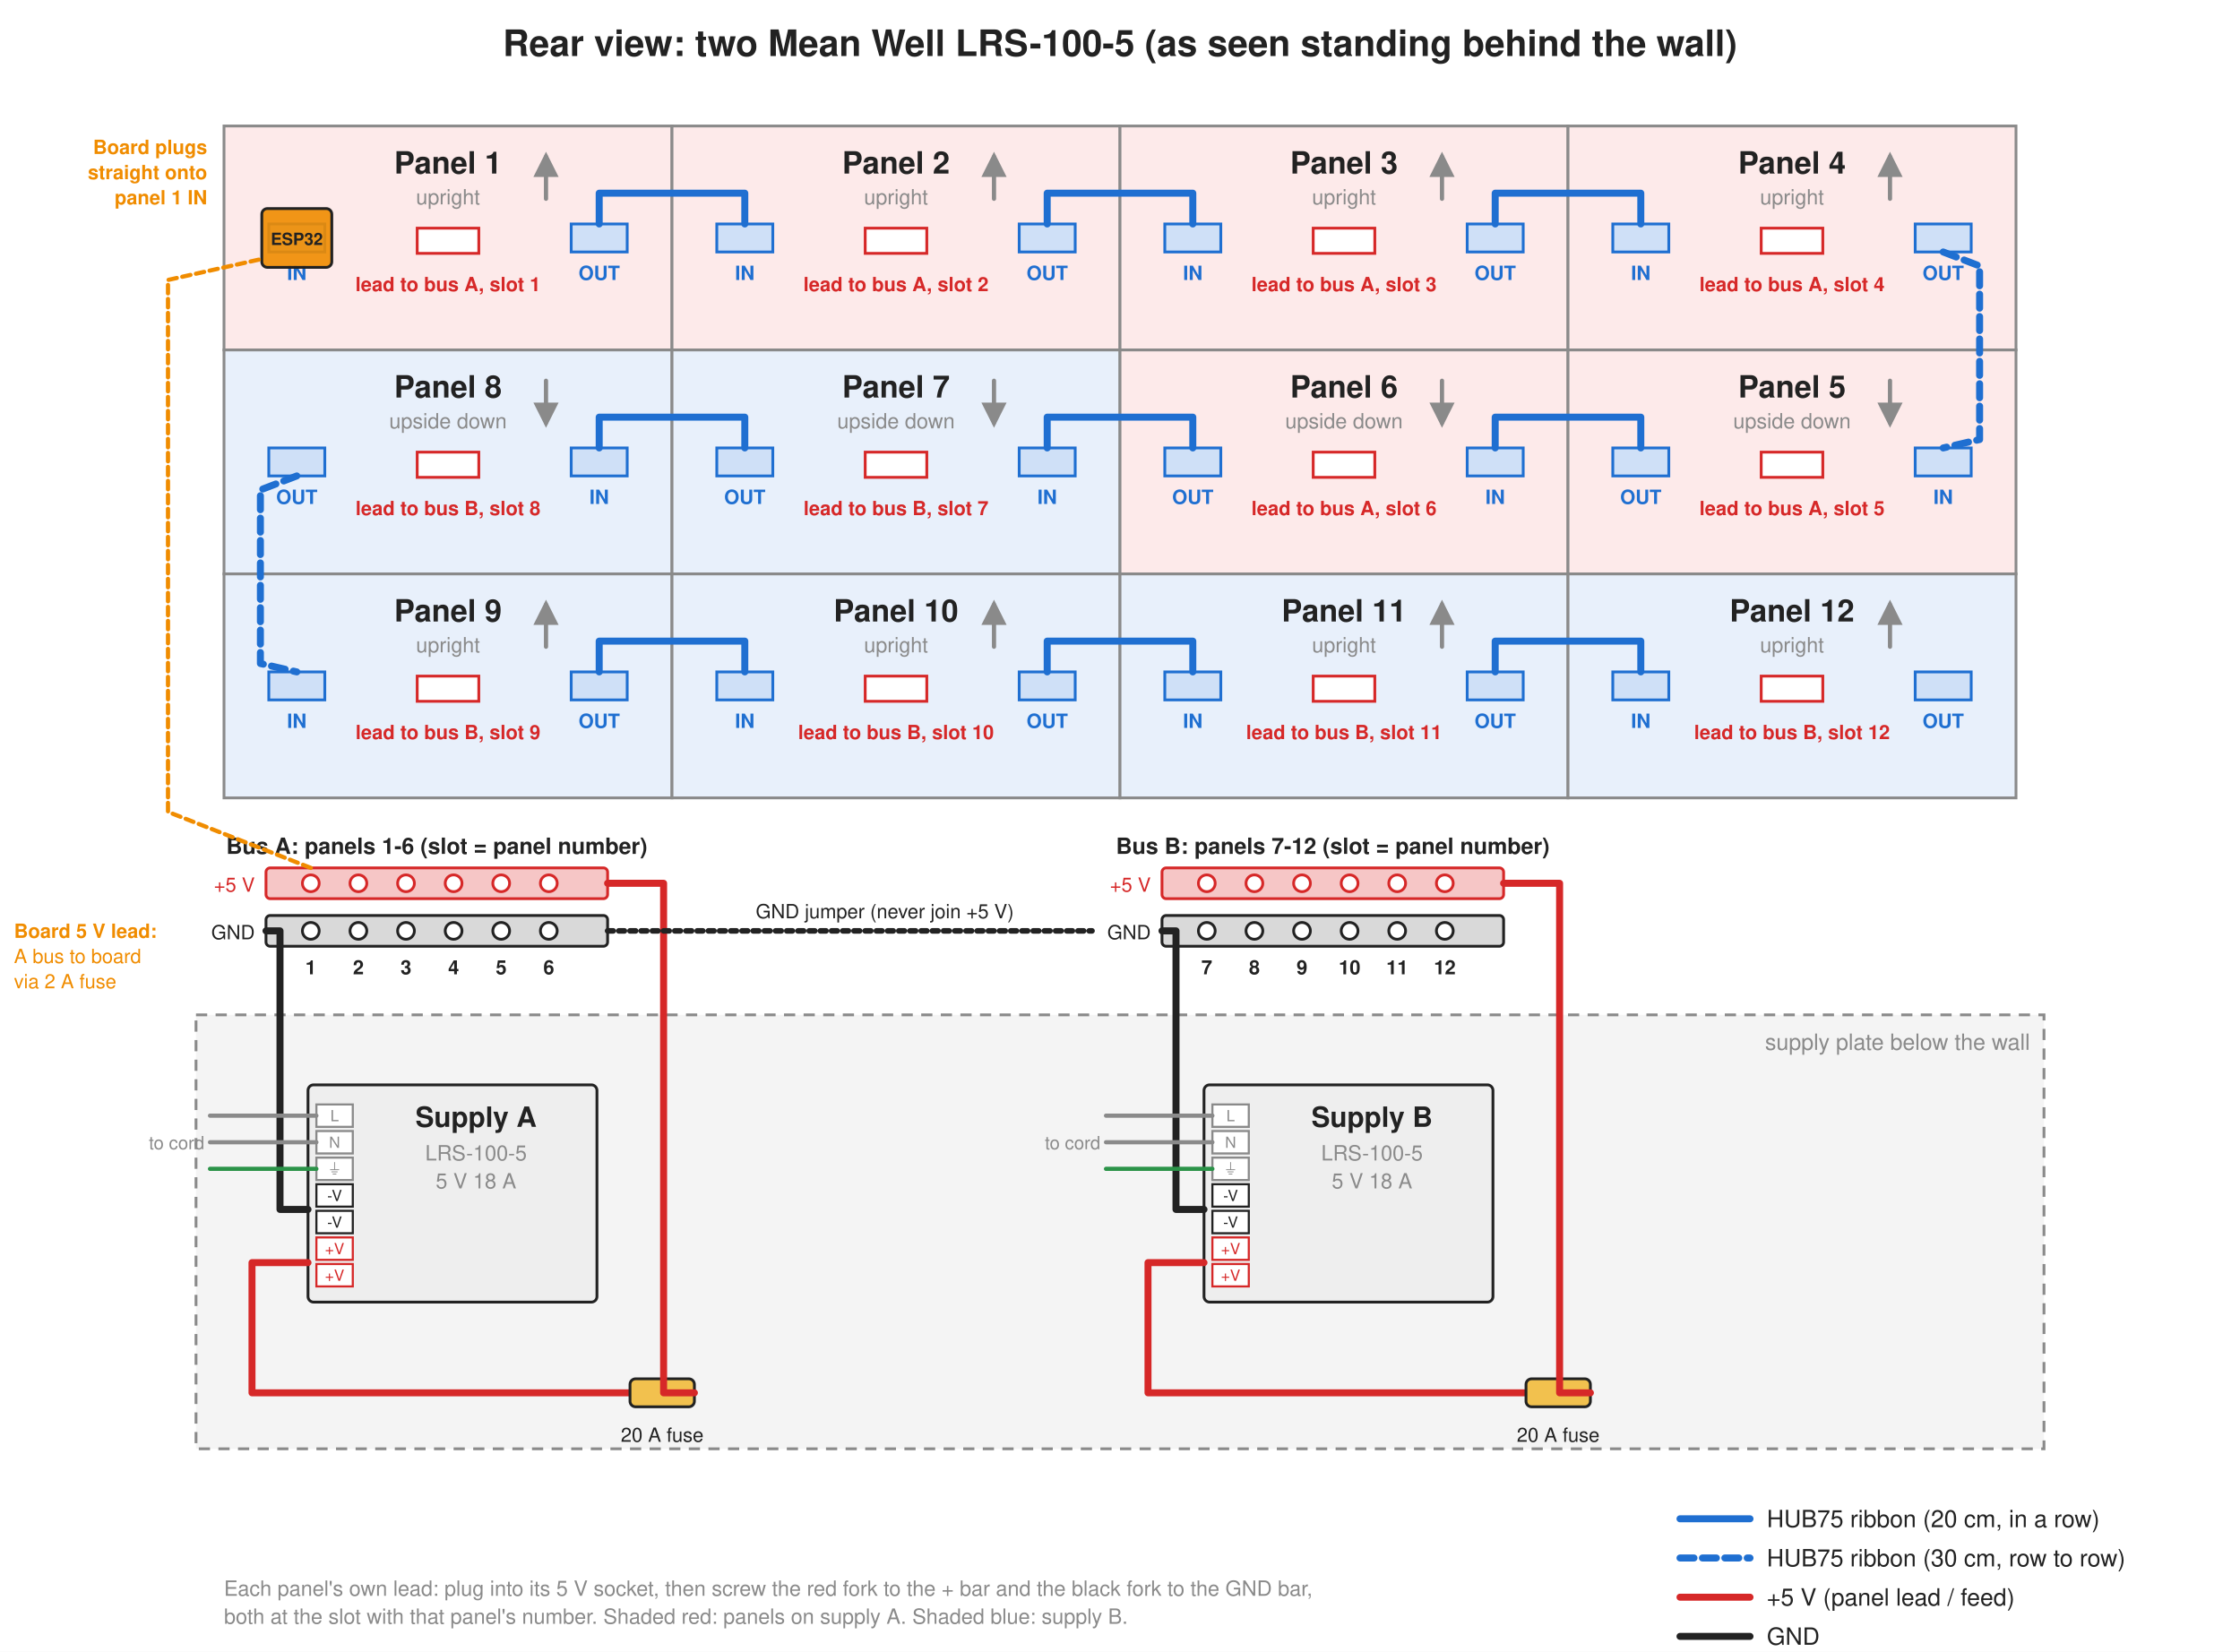
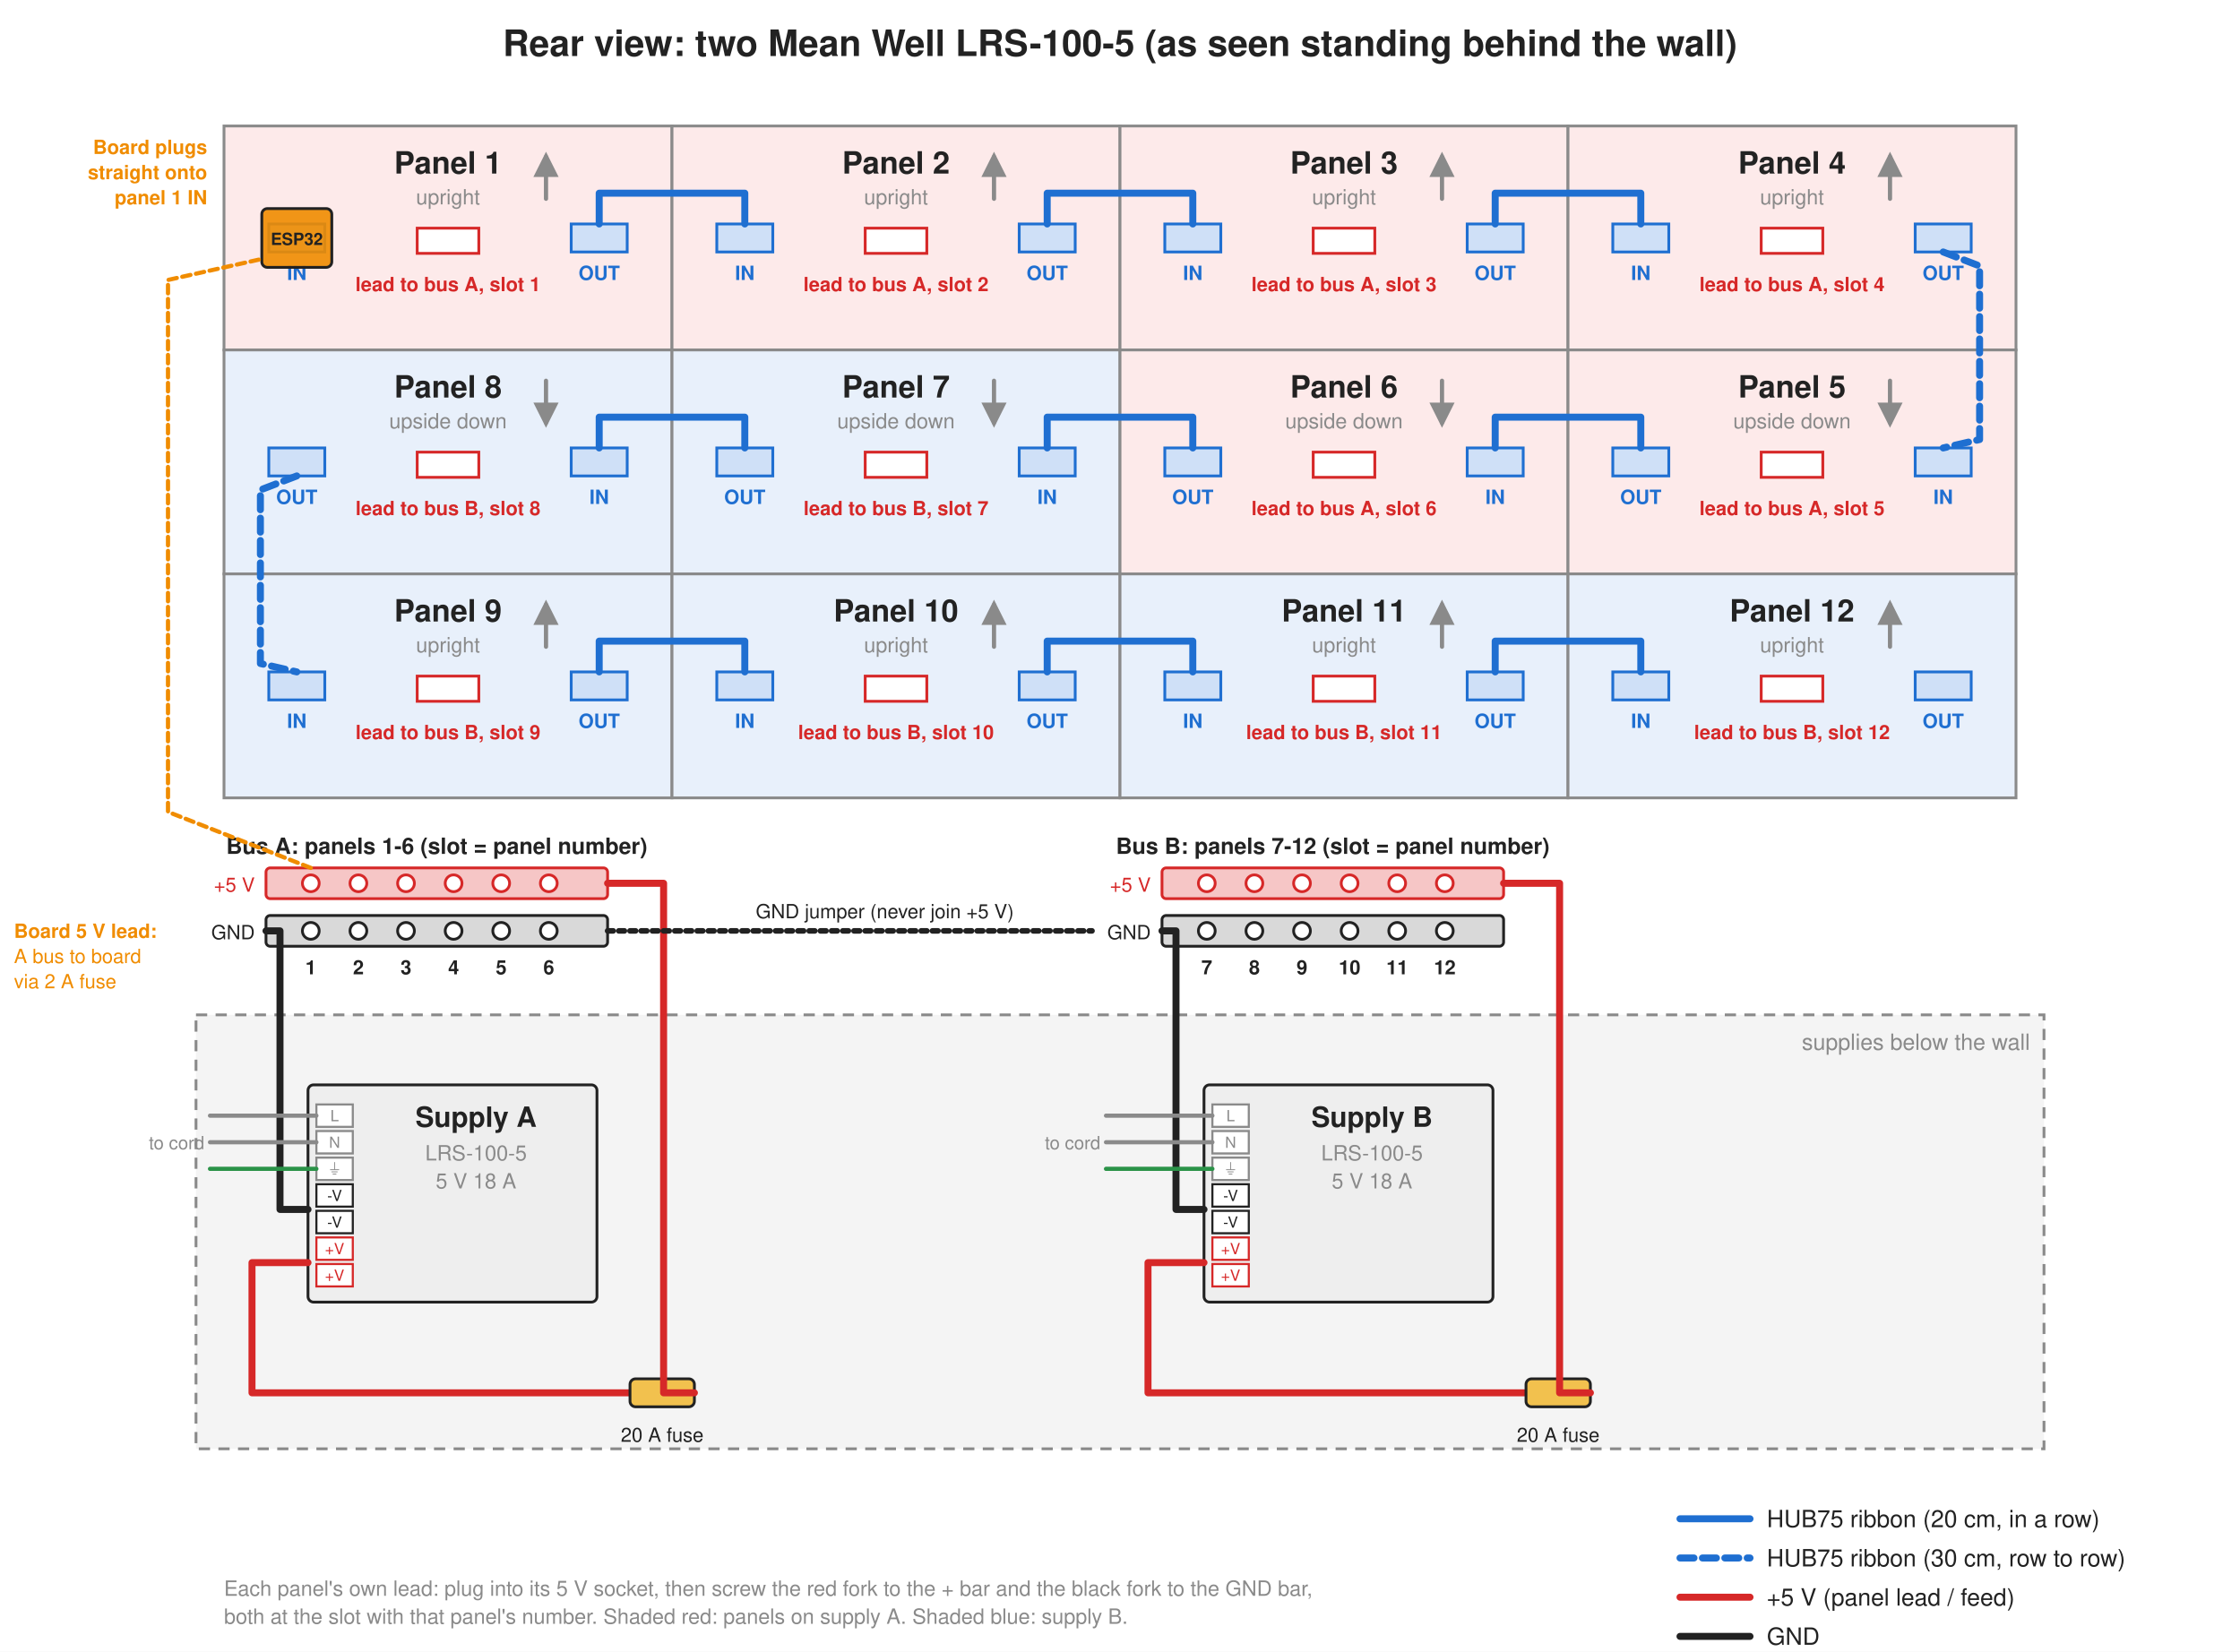
<svg xmlns="http://www.w3.org/2000/svg" viewBox="0 0 1600 1180" width="1600" height="1180">
  <defs>
    <marker id="arrow" viewBox="0 0 10 10" refX="8" refY="5" markerWidth="6" markerHeight="6" orient="auto-start-reverse">
      <path d="M0,0 L10,5 L0,10 z" fill="context-stroke" />
    </marker>
  </defs>
  <rect width="1600" height="1180" fill="white" />
  <text x="800" y="40" font-size="26" text-anchor="middle" fill="#222222" font-weight="bold" font-family="Helvetica, Arial, sans-serif">Rear view: two Mean Well LRS-100-5 (as seen standing behind the wall)</text>
  <rect x="160" y="90" width="320" height="160" rx="0" fill="#fdeaea" stroke="#8a8a8a" stroke-width="2" fill-opacity="1" />
  <text x="320.0" y="124" font-size="22" text-anchor="middle" fill="#222222" font-weight="bold" font-family="Helvetica, Arial, sans-serif">Panel 1</text>
  <text x="320.0" y="146" font-size="15" text-anchor="middle" fill="#8a8a8a" font-weight="normal" font-family="Helvetica, Arial, sans-serif">upright</text>
  <polyline points="390.0,142 390.0,112" fill="none" stroke="#8a8a8a" stroke-width="3" stroke-linejoin="round" stroke-linecap="round" marker-end="url(#arrow)" />
  <rect x="192" y="160.0" width="40" height="20" rx="0" fill="#cfe0f7" stroke="#1f6fd1" stroke-width="2" fill-opacity="1" />
  <text x="212" y="200.0" font-size="14" text-anchor="middle" fill="#1f6fd1" font-weight="bold" font-family="Helvetica, Arial, sans-serif">IN</text>
  <rect x="408" y="160.0" width="40" height="20" rx="0" fill="#cfe0f7" stroke="#1f6fd1" stroke-width="2" fill-opacity="1" />
  <text x="428" y="200.0" font-size="14" text-anchor="middle" fill="#1f6fd1" font-weight="bold" font-family="Helvetica, Arial, sans-serif">OUT</text>
  <rect x="298.0" y="163.0" width="44" height="18" rx="0" fill="#fff" stroke="#d62828" stroke-width="2" fill-opacity="1" />
  <text x="320.0" y="208.0" font-size="14" text-anchor="middle" fill="#d62828" font-weight="bold" font-family="Helvetica, Arial, sans-serif">lead to bus A, slot 1</text>
  <rect x="480" y="90" width="320" height="160" rx="0" fill="#fdeaea" stroke="#8a8a8a" stroke-width="2" fill-opacity="1" />
  <text x="640.0" y="124" font-size="22" text-anchor="middle" fill="#222222" font-weight="bold" font-family="Helvetica, Arial, sans-serif">Panel 2</text>
  <text x="640.0" y="146" font-size="15" text-anchor="middle" fill="#8a8a8a" font-weight="normal" font-family="Helvetica, Arial, sans-serif">upright</text>
  <polyline points="710.0,142 710.0,112" fill="none" stroke="#8a8a8a" stroke-width="3" stroke-linejoin="round" stroke-linecap="round" marker-end="url(#arrow)" />
  <rect x="512" y="160.0" width="40" height="20" rx="0" fill="#cfe0f7" stroke="#1f6fd1" stroke-width="2" fill-opacity="1" />
  <text x="532" y="200.0" font-size="14" text-anchor="middle" fill="#1f6fd1" font-weight="bold" font-family="Helvetica, Arial, sans-serif">IN</text>
  <rect x="728" y="160.0" width="40" height="20" rx="0" fill="#cfe0f7" stroke="#1f6fd1" stroke-width="2" fill-opacity="1" />
  <text x="748" y="200.0" font-size="14" text-anchor="middle" fill="#1f6fd1" font-weight="bold" font-family="Helvetica, Arial, sans-serif">OUT</text>
  <rect x="618.0" y="163.0" width="44" height="18" rx="0" fill="#fff" stroke="#d62828" stroke-width="2" fill-opacity="1" />
  <text x="640.0" y="208.0" font-size="14" text-anchor="middle" fill="#d62828" font-weight="bold" font-family="Helvetica, Arial, sans-serif">lead to bus A, slot 2</text>
  <rect x="800" y="90" width="320" height="160" rx="0" fill="#fdeaea" stroke="#8a8a8a" stroke-width="2" fill-opacity="1" />
  <text x="960.0" y="124" font-size="22" text-anchor="middle" fill="#222222" font-weight="bold" font-family="Helvetica, Arial, sans-serif">Panel 3</text>
  <text x="960.0" y="146" font-size="15" text-anchor="middle" fill="#8a8a8a" font-weight="normal" font-family="Helvetica, Arial, sans-serif">upright</text>
  <polyline points="1030.0,142 1030.0,112" fill="none" stroke="#8a8a8a" stroke-width="3" stroke-linejoin="round" stroke-linecap="round" marker-end="url(#arrow)" />
  <rect x="832" y="160.0" width="40" height="20" rx="0" fill="#cfe0f7" stroke="#1f6fd1" stroke-width="2" fill-opacity="1" />
  <text x="852" y="200.0" font-size="14" text-anchor="middle" fill="#1f6fd1" font-weight="bold" font-family="Helvetica, Arial, sans-serif">IN</text>
  <rect x="1048" y="160.0" width="40" height="20" rx="0" fill="#cfe0f7" stroke="#1f6fd1" stroke-width="2" fill-opacity="1" />
  <text x="1068" y="200.0" font-size="14" text-anchor="middle" fill="#1f6fd1" font-weight="bold" font-family="Helvetica, Arial, sans-serif">OUT</text>
  <rect x="938.0" y="163.0" width="44" height="18" rx="0" fill="#fff" stroke="#d62828" stroke-width="2" fill-opacity="1" />
  <text x="960.0" y="208.0" font-size="14" text-anchor="middle" fill="#d62828" font-weight="bold" font-family="Helvetica, Arial, sans-serif">lead to bus A, slot 3</text>
  <rect x="1120" y="90" width="320" height="160" rx="0" fill="#fdeaea" stroke="#8a8a8a" stroke-width="2" fill-opacity="1" />
  <text x="1280.0" y="124" font-size="22" text-anchor="middle" fill="#222222" font-weight="bold" font-family="Helvetica, Arial, sans-serif">Panel 4</text>
  <text x="1280.0" y="146" font-size="15" text-anchor="middle" fill="#8a8a8a" font-weight="normal" font-family="Helvetica, Arial, sans-serif">upright</text>
  <polyline points="1350.0,142 1350.0,112" fill="none" stroke="#8a8a8a" stroke-width="3" stroke-linejoin="round" stroke-linecap="round" marker-end="url(#arrow)" />
  <rect x="1152" y="160.0" width="40" height="20" rx="0" fill="#cfe0f7" stroke="#1f6fd1" stroke-width="2" fill-opacity="1" />
  <text x="1172" y="200.0" font-size="14" text-anchor="middle" fill="#1f6fd1" font-weight="bold" font-family="Helvetica, Arial, sans-serif">IN</text>
  <rect x="1368" y="160.0" width="40" height="20" rx="0" fill="#cfe0f7" stroke="#1f6fd1" stroke-width="2" fill-opacity="1" />
  <text x="1388" y="200.0" font-size="14" text-anchor="middle" fill="#1f6fd1" font-weight="bold" font-family="Helvetica, Arial, sans-serif">OUT</text>
  <rect x="1258.0" y="163.0" width="44" height="18" rx="0" fill="#fff" stroke="#d62828" stroke-width="2" fill-opacity="1" />
  <text x="1280.0" y="208.0" font-size="14" text-anchor="middle" fill="#d62828" font-weight="bold" font-family="Helvetica, Arial, sans-serif">lead to bus A, slot 4</text>
  <rect x="160" y="250" width="320" height="160" rx="0" fill="#e8f0fb" stroke="#8a8a8a" stroke-width="2" fill-opacity="1" />
  <text x="320.0" y="284" font-size="22" text-anchor="middle" fill="#222222" font-weight="bold" font-family="Helvetica, Arial, sans-serif">Panel 8</text>
  <text x="320.0" y="306" font-size="15" text-anchor="middle" fill="#8a8a8a" font-weight="normal" font-family="Helvetica, Arial, sans-serif">upside down</text>
  <polyline points="390.0,272 390.0,302" fill="none" stroke="#8a8a8a" stroke-width="3" stroke-linejoin="round" stroke-linecap="round" marker-end="url(#arrow)" />
  <rect x="408" y="320.0" width="40" height="20" rx="0" fill="#cfe0f7" stroke="#1f6fd1" stroke-width="2" fill-opacity="1" />
  <text x="428" y="360.0" font-size="14" text-anchor="middle" fill="#1f6fd1" font-weight="bold" font-family="Helvetica, Arial, sans-serif">IN</text>
  <rect x="192" y="320.0" width="40" height="20" rx="0" fill="#cfe0f7" stroke="#1f6fd1" stroke-width="2" fill-opacity="1" />
  <text x="212" y="360.0" font-size="14" text-anchor="middle" fill="#1f6fd1" font-weight="bold" font-family="Helvetica, Arial, sans-serif">OUT</text>
  <rect x="298.0" y="323.0" width="44" height="18" rx="0" fill="#fff" stroke="#d62828" stroke-width="2" fill-opacity="1" />
  <text x="320.0" y="368.0" font-size="14" text-anchor="middle" fill="#d62828" font-weight="bold" font-family="Helvetica, Arial, sans-serif">lead to bus B, slot 8</text>
  <rect x="480" y="250" width="320" height="160" rx="0" fill="#e8f0fb" stroke="#8a8a8a" stroke-width="2" fill-opacity="1" />
  <text x="640.0" y="284" font-size="22" text-anchor="middle" fill="#222222" font-weight="bold" font-family="Helvetica, Arial, sans-serif">Panel 7</text>
  <text x="640.0" y="306" font-size="15" text-anchor="middle" fill="#8a8a8a" font-weight="normal" font-family="Helvetica, Arial, sans-serif">upside down</text>
  <polyline points="710.0,272 710.0,302" fill="none" stroke="#8a8a8a" stroke-width="3" stroke-linejoin="round" stroke-linecap="round" marker-end="url(#arrow)" />
  <rect x="728" y="320.0" width="40" height="20" rx="0" fill="#cfe0f7" stroke="#1f6fd1" stroke-width="2" fill-opacity="1" />
  <text x="748" y="360.0" font-size="14" text-anchor="middle" fill="#1f6fd1" font-weight="bold" font-family="Helvetica, Arial, sans-serif">IN</text>
  <rect x="512" y="320.0" width="40" height="20" rx="0" fill="#cfe0f7" stroke="#1f6fd1" stroke-width="2" fill-opacity="1" />
  <text x="532" y="360.0" font-size="14" text-anchor="middle" fill="#1f6fd1" font-weight="bold" font-family="Helvetica, Arial, sans-serif">OUT</text>
  <rect x="618.0" y="323.0" width="44" height="18" rx="0" fill="#fff" stroke="#d62828" stroke-width="2" fill-opacity="1" />
  <text x="640.0" y="368.0" font-size="14" text-anchor="middle" fill="#d62828" font-weight="bold" font-family="Helvetica, Arial, sans-serif">lead to bus B, slot 7</text>
  <rect x="800" y="250" width="320" height="160" rx="0" fill="#fdeaea" stroke="#8a8a8a" stroke-width="2" fill-opacity="1" />
  <text x="960.0" y="284" font-size="22" text-anchor="middle" fill="#222222" font-weight="bold" font-family="Helvetica, Arial, sans-serif">Panel 6</text>
  <text x="960.0" y="306" font-size="15" text-anchor="middle" fill="#8a8a8a" font-weight="normal" font-family="Helvetica, Arial, sans-serif">upside down</text>
  <polyline points="1030.0,272 1030.0,302" fill="none" stroke="#8a8a8a" stroke-width="3" stroke-linejoin="round" stroke-linecap="round" marker-end="url(#arrow)" />
  <rect x="1048" y="320.0" width="40" height="20" rx="0" fill="#cfe0f7" stroke="#1f6fd1" stroke-width="2" fill-opacity="1" />
  <text x="1068" y="360.0" font-size="14" text-anchor="middle" fill="#1f6fd1" font-weight="bold" font-family="Helvetica, Arial, sans-serif">IN</text>
  <rect x="832" y="320.0" width="40" height="20" rx="0" fill="#cfe0f7" stroke="#1f6fd1" stroke-width="2" fill-opacity="1" />
  <text x="852" y="360.0" font-size="14" text-anchor="middle" fill="#1f6fd1" font-weight="bold" font-family="Helvetica, Arial, sans-serif">OUT</text>
  <rect x="938.0" y="323.0" width="44" height="18" rx="0" fill="#fff" stroke="#d62828" stroke-width="2" fill-opacity="1" />
  <text x="960.0" y="368.0" font-size="14" text-anchor="middle" fill="#d62828" font-weight="bold" font-family="Helvetica, Arial, sans-serif">lead to bus A, slot 6</text>
  <rect x="1120" y="250" width="320" height="160" rx="0" fill="#fdeaea" stroke="#8a8a8a" stroke-width="2" fill-opacity="1" />
  <text x="1280.0" y="284" font-size="22" text-anchor="middle" fill="#222222" font-weight="bold" font-family="Helvetica, Arial, sans-serif">Panel 5</text>
  <text x="1280.0" y="306" font-size="15" text-anchor="middle" fill="#8a8a8a" font-weight="normal" font-family="Helvetica, Arial, sans-serif">upside down</text>
  <polyline points="1350.0,272 1350.0,302" fill="none" stroke="#8a8a8a" stroke-width="3" stroke-linejoin="round" stroke-linecap="round" marker-end="url(#arrow)" />
  <rect x="1368" y="320.0" width="40" height="20" rx="0" fill="#cfe0f7" stroke="#1f6fd1" stroke-width="2" fill-opacity="1" />
  <text x="1388" y="360.0" font-size="14" text-anchor="middle" fill="#1f6fd1" font-weight="bold" font-family="Helvetica, Arial, sans-serif">IN</text>
  <rect x="1152" y="320.0" width="40" height="20" rx="0" fill="#cfe0f7" stroke="#1f6fd1" stroke-width="2" fill-opacity="1" />
  <text x="1172" y="360.0" font-size="14" text-anchor="middle" fill="#1f6fd1" font-weight="bold" font-family="Helvetica, Arial, sans-serif">OUT</text>
  <rect x="1258.0" y="323.0" width="44" height="18" rx="0" fill="#fff" stroke="#d62828" stroke-width="2" fill-opacity="1" />
  <text x="1280.0" y="368.0" font-size="14" text-anchor="middle" fill="#d62828" font-weight="bold" font-family="Helvetica, Arial, sans-serif">lead to bus A, slot 5</text>
  <rect x="160" y="410" width="320" height="160" rx="0" fill="#e8f0fb" stroke="#8a8a8a" stroke-width="2" fill-opacity="1" />
  <text x="320.0" y="444" font-size="22" text-anchor="middle" fill="#222222" font-weight="bold" font-family="Helvetica, Arial, sans-serif">Panel 9</text>
  <text x="320.0" y="466" font-size="15" text-anchor="middle" fill="#8a8a8a" font-weight="normal" font-family="Helvetica, Arial, sans-serif">upright</text>
  <polyline points="390.0,462 390.0,432" fill="none" stroke="#8a8a8a" stroke-width="3" stroke-linejoin="round" stroke-linecap="round" marker-end="url(#arrow)" />
  <rect x="192" y="480.0" width="40" height="20" rx="0" fill="#cfe0f7" stroke="#1f6fd1" stroke-width="2" fill-opacity="1" />
  <text x="212" y="520.0" font-size="14" text-anchor="middle" fill="#1f6fd1" font-weight="bold" font-family="Helvetica, Arial, sans-serif">IN</text>
  <rect x="408" y="480.0" width="40" height="20" rx="0" fill="#cfe0f7" stroke="#1f6fd1" stroke-width="2" fill-opacity="1" />
  <text x="428" y="520.0" font-size="14" text-anchor="middle" fill="#1f6fd1" font-weight="bold" font-family="Helvetica, Arial, sans-serif">OUT</text>
  <rect x="298.0" y="483.0" width="44" height="18" rx="0" fill="#fff" stroke="#d62828" stroke-width="2" fill-opacity="1" />
  <text x="320.0" y="528.0" font-size="14" text-anchor="middle" fill="#d62828" font-weight="bold" font-family="Helvetica, Arial, sans-serif">lead to bus B, slot 9</text>
  <rect x="480" y="410" width="320" height="160" rx="0" fill="#e8f0fb" stroke="#8a8a8a" stroke-width="2" fill-opacity="1" />
  <text x="640.0" y="444" font-size="22" text-anchor="middle" fill="#222222" font-weight="bold" font-family="Helvetica, Arial, sans-serif">Panel 10</text>
  <text x="640.0" y="466" font-size="15" text-anchor="middle" fill="#8a8a8a" font-weight="normal" font-family="Helvetica, Arial, sans-serif">upright</text>
  <polyline points="710.0,462 710.0,432" fill="none" stroke="#8a8a8a" stroke-width="3" stroke-linejoin="round" stroke-linecap="round" marker-end="url(#arrow)" />
  <rect x="512" y="480.0" width="40" height="20" rx="0" fill="#cfe0f7" stroke="#1f6fd1" stroke-width="2" fill-opacity="1" />
  <text x="532" y="520.0" font-size="14" text-anchor="middle" fill="#1f6fd1" font-weight="bold" font-family="Helvetica, Arial, sans-serif">IN</text>
  <rect x="728" y="480.0" width="40" height="20" rx="0" fill="#cfe0f7" stroke="#1f6fd1" stroke-width="2" fill-opacity="1" />
  <text x="748" y="520.0" font-size="14" text-anchor="middle" fill="#1f6fd1" font-weight="bold" font-family="Helvetica, Arial, sans-serif">OUT</text>
  <rect x="618.0" y="483.0" width="44" height="18" rx="0" fill="#fff" stroke="#d62828" stroke-width="2" fill-opacity="1" />
  <text x="640.0" y="528.0" font-size="14" text-anchor="middle" fill="#d62828" font-weight="bold" font-family="Helvetica, Arial, sans-serif">lead to bus B, slot 10</text>
  <rect x="800" y="410" width="320" height="160" rx="0" fill="#e8f0fb" stroke="#8a8a8a" stroke-width="2" fill-opacity="1" />
  <text x="960.0" y="444" font-size="22" text-anchor="middle" fill="#222222" font-weight="bold" font-family="Helvetica, Arial, sans-serif">Panel 11</text>
  <text x="960.0" y="466" font-size="15" text-anchor="middle" fill="#8a8a8a" font-weight="normal" font-family="Helvetica, Arial, sans-serif">upright</text>
  <polyline points="1030.0,462 1030.0,432" fill="none" stroke="#8a8a8a" stroke-width="3" stroke-linejoin="round" stroke-linecap="round" marker-end="url(#arrow)" />
  <rect x="832" y="480.0" width="40" height="20" rx="0" fill="#cfe0f7" stroke="#1f6fd1" stroke-width="2" fill-opacity="1" />
  <text x="852" y="520.0" font-size="14" text-anchor="middle" fill="#1f6fd1" font-weight="bold" font-family="Helvetica, Arial, sans-serif">IN</text>
  <rect x="1048" y="480.0" width="40" height="20" rx="0" fill="#cfe0f7" stroke="#1f6fd1" stroke-width="2" fill-opacity="1" />
  <text x="1068" y="520.0" font-size="14" text-anchor="middle" fill="#1f6fd1" font-weight="bold" font-family="Helvetica, Arial, sans-serif">OUT</text>
  <rect x="938.0" y="483.0" width="44" height="18" rx="0" fill="#fff" stroke="#d62828" stroke-width="2" fill-opacity="1" />
  <text x="960.0" y="528.0" font-size="14" text-anchor="middle" fill="#d62828" font-weight="bold" font-family="Helvetica, Arial, sans-serif">lead to bus B, slot 11</text>
  <rect x="1120" y="410" width="320" height="160" rx="0" fill="#e8f0fb" stroke="#8a8a8a" stroke-width="2" fill-opacity="1" />
  <text x="1280.0" y="444" font-size="22" text-anchor="middle" fill="#222222" font-weight="bold" font-family="Helvetica, Arial, sans-serif">Panel 12</text>
  <text x="1280.0" y="466" font-size="15" text-anchor="middle" fill="#8a8a8a" font-weight="normal" font-family="Helvetica, Arial, sans-serif">upright</text>
  <polyline points="1350.0,462 1350.0,432" fill="none" stroke="#8a8a8a" stroke-width="3" stroke-linejoin="round" stroke-linecap="round" marker-end="url(#arrow)" />
  <rect x="1152" y="480.0" width="40" height="20" rx="0" fill="#cfe0f7" stroke="#1f6fd1" stroke-width="2" fill-opacity="1" />
  <text x="1172" y="520.0" font-size="14" text-anchor="middle" fill="#1f6fd1" font-weight="bold" font-family="Helvetica, Arial, sans-serif">IN</text>
  <rect x="1368" y="480.0" width="40" height="20" rx="0" fill="#cfe0f7" stroke="#1f6fd1" stroke-width="2" fill-opacity="1" />
  <text x="1388" y="520.0" font-size="14" text-anchor="middle" fill="#1f6fd1" font-weight="bold" font-family="Helvetica, Arial, sans-serif">OUT</text>
  <rect x="1258.0" y="483.0" width="44" height="18" rx="0" fill="#fff" stroke="#d62828" stroke-width="2" fill-opacity="1" />
  <text x="1280.0" y="528.0" font-size="14" text-anchor="middle" fill="#d62828" font-weight="bold" font-family="Helvetica, Arial, sans-serif">lead to bus B, slot 12</text>
  <polyline points="428,160.0 428,138.0 532,138.0 532,160.0" fill="none" stroke="#1f6fd1" stroke-width="5" stroke-linejoin="round" stroke-linecap="round" />
  <polyline points="748,160.0 748,138.0 852,138.0 852,160.0" fill="none" stroke="#1f6fd1" stroke-width="5" stroke-linejoin="round" stroke-linecap="round" />
  <polyline points="1068,160.0 1068,138.0 1172,138.0 1172,160.0" fill="none" stroke="#1f6fd1" stroke-width="5" stroke-linejoin="round" stroke-linecap="round" />
  <polyline points="1388,180.0 1414,190.0 1414,314.0 1388,320.0" fill="none" stroke="#1f6fd1" stroke-width="5" stroke-linejoin="round" stroke-linecap="round" stroke-dasharray="10,6" />
  <polyline points="1172,320.0 1172,298.0 1068,298.0 1068,320.0" fill="none" stroke="#1f6fd1" stroke-width="5" stroke-linejoin="round" stroke-linecap="round" />
  <polyline points="852,320.0 852,298.0 748,298.0 748,320.0" fill="none" stroke="#1f6fd1" stroke-width="5" stroke-linejoin="round" stroke-linecap="round" />
  <polyline points="532,320.0 532,298.0 428,298.0 428,320.0" fill="none" stroke="#1f6fd1" stroke-width="5" stroke-linejoin="round" stroke-linecap="round" />
  <polyline points="212,340.0 186,350.0 186,474.0 212,480.0" fill="none" stroke="#1f6fd1" stroke-width="5" stroke-linejoin="round" stroke-linecap="round" stroke-dasharray="10,6" />
  <polyline points="428,480.0 428,458.0 532,458.0 532,480.0" fill="none" stroke="#1f6fd1" stroke-width="5" stroke-linejoin="round" stroke-linecap="round" />
  <polyline points="748,480.0 748,458.0 852,458.0 852,480.0" fill="none" stroke="#1f6fd1" stroke-width="5" stroke-linejoin="round" stroke-linecap="round" />
  <polyline points="1068,480.0 1068,458.0 1172,458.0 1172,480.0" fill="none" stroke="#1f6fd1" stroke-width="5" stroke-linejoin="round" stroke-linecap="round" />
  <rect x="187" y="149.0" width="50" height="42" rx="4" fill="#f08c00" stroke="#222222" stroke-width="2" fill-opacity="0.9" />
  <text x="212" y="175.0" font-size="12" text-anchor="middle" fill="#222222" font-weight="bold" font-family="Helvetica, Arial, sans-serif">ESP32</text>
  <text x="148" y="110" font-size="14" text-anchor="end" fill="#f08c00" font-weight="bold" font-family="Helvetica, Arial, sans-serif">Board plugs</text>
  <text x="148" y="128" font-size="14" text-anchor="end" fill="#f08c00" font-weight="bold" font-family="Helvetica, Arial, sans-serif">straight onto</text>
  <text x="148" y="146" font-size="14" text-anchor="end" fill="#f08c00" font-weight="bold" font-family="Helvetica, Arial, sans-serif">panel 1 IN</text>
  <rect x="190" y="620" width="244" height="22" rx="3" fill="#f6c6c6" stroke="#d62828" stroke-width="2" fill-opacity="1" />
  <rect x="190" y="654" width="244" height="22" rx="3" fill="#d9d9d9" stroke="#222222" stroke-width="2" fill-opacity="1" />
  <circle cx="222" cy="631" r="6" fill="white" stroke="#d62828" stroke-width="2" />
  <circle cx="222" cy="665" r="6" fill="white" stroke="#222222" stroke-width="2" />
  <text x="222" y="696" font-size="14" text-anchor="middle" fill="#222222" font-weight="bold" font-family="Helvetica, Arial, sans-serif">1</text>
  <circle cx="256" cy="631" r="6" fill="white" stroke="#d62828" stroke-width="2" />
  <circle cx="256" cy="665" r="6" fill="white" stroke="#222222" stroke-width="2" />
  <text x="256" y="696" font-size="14" text-anchor="middle" fill="#222222" font-weight="bold" font-family="Helvetica, Arial, sans-serif">2</text>
  <circle cx="290" cy="631" r="6" fill="white" stroke="#d62828" stroke-width="2" />
  <circle cx="290" cy="665" r="6" fill="white" stroke="#222222" stroke-width="2" />
  <text x="290" y="696" font-size="14" text-anchor="middle" fill="#222222" font-weight="bold" font-family="Helvetica, Arial, sans-serif">3</text>
  <circle cx="324" cy="631" r="6" fill="white" stroke="#d62828" stroke-width="2" />
  <circle cx="324" cy="665" r="6" fill="white" stroke="#222222" stroke-width="2" />
  <text x="324" y="696" font-size="14" text-anchor="middle" fill="#222222" font-weight="bold" font-family="Helvetica, Arial, sans-serif">4</text>
  <circle cx="358" cy="631" r="6" fill="white" stroke="#d62828" stroke-width="2" />
  <circle cx="358" cy="665" r="6" fill="white" stroke="#222222" stroke-width="2" />
  <text x="358" y="696" font-size="14" text-anchor="middle" fill="#222222" font-weight="bold" font-family="Helvetica, Arial, sans-serif">5</text>
  <circle cx="392" cy="631" r="6" fill="white" stroke="#d62828" stroke-width="2" />
  <circle cx="392" cy="665" r="6" fill="white" stroke="#222222" stroke-width="2" />
  <text x="392" y="696" font-size="14" text-anchor="middle" fill="#222222" font-weight="bold" font-family="Helvetica, Arial, sans-serif">6</text>
  <text x="312.0" y="610" font-size="16" text-anchor="middle" fill="#222222" font-weight="bold" font-family="Helvetica, Arial, sans-serif">Bus A: panels 1-6 (slot = panel number)</text>
  <text x="182" y="637" font-size="14" text-anchor="end" fill="#d62828" font-weight="normal" font-family="Helvetica, Arial, sans-serif">+5 V</text>
  <text x="182" y="671" font-size="14" text-anchor="end" fill="#222222" font-weight="normal" font-family="Helvetica, Arial, sans-serif">GND</text>
  <rect x="830" y="620" width="244" height="22" rx="3" fill="#f6c6c6" stroke="#d62828" stroke-width="2" fill-opacity="1" />
  <rect x="830" y="654" width="244" height="22" rx="3" fill="#d9d9d9" stroke="#222222" stroke-width="2" fill-opacity="1" />
  <circle cx="862" cy="631" r="6" fill="white" stroke="#d62828" stroke-width="2" />
  <circle cx="862" cy="665" r="6" fill="white" stroke="#222222" stroke-width="2" />
  <text x="862" y="696" font-size="14" text-anchor="middle" fill="#222222" font-weight="bold" font-family="Helvetica, Arial, sans-serif">7</text>
  <circle cx="896" cy="631" r="6" fill="white" stroke="#d62828" stroke-width="2" />
  <circle cx="896" cy="665" r="6" fill="white" stroke="#222222" stroke-width="2" />
  <text x="896" y="696" font-size="14" text-anchor="middle" fill="#222222" font-weight="bold" font-family="Helvetica, Arial, sans-serif">8</text>
  <circle cx="930" cy="631" r="6" fill="white" stroke="#d62828" stroke-width="2" />
  <circle cx="930" cy="665" r="6" fill="white" stroke="#222222" stroke-width="2" />
  <text x="930" y="696" font-size="14" text-anchor="middle" fill="#222222" font-weight="bold" font-family="Helvetica, Arial, sans-serif">9</text>
  <circle cx="964" cy="631" r="6" fill="white" stroke="#d62828" stroke-width="2" />
  <circle cx="964" cy="665" r="6" fill="white" stroke="#222222" stroke-width="2" />
  <text x="964" y="696" font-size="14" text-anchor="middle" fill="#222222" font-weight="bold" font-family="Helvetica, Arial, sans-serif">10</text>
  <circle cx="998" cy="631" r="6" fill="white" stroke="#d62828" stroke-width="2" />
  <circle cx="998" cy="665" r="6" fill="white" stroke="#222222" stroke-width="2" />
  <text x="998" y="696" font-size="14" text-anchor="middle" fill="#222222" font-weight="bold" font-family="Helvetica, Arial, sans-serif">11</text>
  <circle cx="1032" cy="631" r="6" fill="white" stroke="#d62828" stroke-width="2" />
  <circle cx="1032" cy="665" r="6" fill="white" stroke="#222222" stroke-width="2" />
  <text x="1032" y="696" font-size="14" text-anchor="middle" fill="#222222" font-weight="bold" font-family="Helvetica, Arial, sans-serif">12</text>
  <text x="952.0" y="610" font-size="16" text-anchor="middle" fill="#222222" font-weight="bold" font-family="Helvetica, Arial, sans-serif">Bus B: panels 7-12 (slot = panel number)</text>
  <text x="822" y="637" font-size="14" text-anchor="end" fill="#d62828" font-weight="normal" font-family="Helvetica, Arial, sans-serif">+5 V</text>
  <text x="822" y="671" font-size="14" text-anchor="end" fill="#222222" font-weight="normal" font-family="Helvetica, Arial, sans-serif">GND</text>
  <rect x="140" y="725" width="1320" height="310" rx="0" fill="#f4f4f4" stroke="#8a8a8a" stroke-width="2" fill-opacity="1" stroke-dasharray="8,6" />
-   <text x="1450" y="750" font-size="16" text-anchor="end" fill="#8a8a8a" font-weight="normal" font-family="Helvetica, Arial, sans-serif">supply plate below the wall</text>
+   <text x="1450" y="750" font-size="16" text-anchor="end" fill="#8a8a8a" font-weight="normal" font-family="Helvetica, Arial, sans-serif">supplies below the wall</text>
  <rect x="220" y="775" width="206.4" height="155.2" rx="4" fill="#eeeeee" stroke="#222222" stroke-width="2" fill-opacity="1" />
  <text x="340" y="805" font-size="20" text-anchor="middle" fill="#222222" font-weight="bold" font-family="Helvetica, Arial, sans-serif">Supply A</text>
  <text x="340" y="829" font-size="15" text-anchor="middle" fill="#8a8a8a" font-weight="normal" font-family="Helvetica, Arial, sans-serif">LRS-100-5</text>
  <text x="340" y="849" font-size="15" text-anchor="middle" fill="#8a8a8a" font-weight="normal" font-family="Helvetica, Arial, sans-serif">5 V 18 A</text>
  <rect x="226" y="789" width="26" height="16" rx="0" fill="white" stroke="#8a8a8a" stroke-width="1.5" fill-opacity="1" />
  <text x="239" y="801" font-size="11" text-anchor="middle" fill="#8a8a8a" font-weight="normal" font-family="Helvetica, Arial, sans-serif">L</text>
  <rect x="226" y="808" width="26" height="16" rx="0" fill="white" stroke="#8a8a8a" stroke-width="1.5" fill-opacity="1" />
  <text x="239" y="820" font-size="11" text-anchor="middle" fill="#8a8a8a" font-weight="normal" font-family="Helvetica, Arial, sans-serif">N</text>
  <rect x="226" y="827" width="26" height="16" rx="0" fill="white" stroke="#8a8a8a" stroke-width="1.5" fill-opacity="1" />
  <text x="239" y="839" font-size="11" text-anchor="middle" fill="#8a8a8a" font-weight="normal" font-family="Helvetica, Arial, sans-serif">⏚</text>
  <rect x="226" y="846" width="26" height="16" rx="0" fill="white" stroke="#222222" stroke-width="1.5" fill-opacity="1" />
  <text x="239" y="858" font-size="11" text-anchor="middle" fill="#222222" font-weight="normal" font-family="Helvetica, Arial, sans-serif">-V</text>
  <rect x="226" y="865" width="26" height="16" rx="0" fill="white" stroke="#222222" stroke-width="1.5" fill-opacity="1" />
  <text x="239" y="877" font-size="11" text-anchor="middle" fill="#222222" font-weight="normal" font-family="Helvetica, Arial, sans-serif">-V</text>
  <rect x="226" y="884" width="26" height="16" rx="0" fill="white" stroke="#d62828" stroke-width="1.5" fill-opacity="1" />
  <text x="239" y="896" font-size="11" text-anchor="middle" fill="#d62828" font-weight="normal" font-family="Helvetica, Arial, sans-serif">+V</text>
  <rect x="226" y="903" width="26" height="16" rx="0" fill="white" stroke="#d62828" stroke-width="1.5" fill-opacity="1" />
  <text x="239" y="915" font-size="11" text-anchor="middle" fill="#d62828" font-weight="normal" font-family="Helvetica, Arial, sans-serif">+V</text>
  <rect x="860" y="775" width="206.4" height="155.2" rx="4" fill="#eeeeee" stroke="#222222" stroke-width="2" fill-opacity="1" />
  <text x="980" y="805" font-size="20" text-anchor="middle" fill="#222222" font-weight="bold" font-family="Helvetica, Arial, sans-serif">Supply B</text>
  <text x="980" y="829" font-size="15" text-anchor="middle" fill="#8a8a8a" font-weight="normal" font-family="Helvetica, Arial, sans-serif">LRS-100-5</text>
  <text x="980" y="849" font-size="15" text-anchor="middle" fill="#8a8a8a" font-weight="normal" font-family="Helvetica, Arial, sans-serif">5 V 18 A</text>
  <rect x="866" y="789" width="26" height="16" rx="0" fill="white" stroke="#8a8a8a" stroke-width="1.5" fill-opacity="1" />
  <text x="879" y="801" font-size="11" text-anchor="middle" fill="#8a8a8a" font-weight="normal" font-family="Helvetica, Arial, sans-serif">L</text>
  <rect x="866" y="808" width="26" height="16" rx="0" fill="white" stroke="#8a8a8a" stroke-width="1.5" fill-opacity="1" />
  <text x="879" y="820" font-size="11" text-anchor="middle" fill="#8a8a8a" font-weight="normal" font-family="Helvetica, Arial, sans-serif">N</text>
  <rect x="866" y="827" width="26" height="16" rx="0" fill="white" stroke="#8a8a8a" stroke-width="1.5" fill-opacity="1" />
  <text x="879" y="839" font-size="11" text-anchor="middle" fill="#8a8a8a" font-weight="normal" font-family="Helvetica, Arial, sans-serif">⏚</text>
  <rect x="866" y="846" width="26" height="16" rx="0" fill="white" stroke="#222222" stroke-width="1.5" fill-opacity="1" />
  <text x="879" y="858" font-size="11" text-anchor="middle" fill="#222222" font-weight="normal" font-family="Helvetica, Arial, sans-serif">-V</text>
  <rect x="866" y="865" width="26" height="16" rx="0" fill="white" stroke="#222222" stroke-width="1.5" fill-opacity="1" />
  <text x="879" y="877" font-size="11" text-anchor="middle" fill="#222222" font-weight="normal" font-family="Helvetica, Arial, sans-serif">-V</text>
  <rect x="866" y="884" width="26" height="16" rx="0" fill="white" stroke="#d62828" stroke-width="1.5" fill-opacity="1" />
  <text x="879" y="896" font-size="11" text-anchor="middle" fill="#d62828" font-weight="normal" font-family="Helvetica, Arial, sans-serif">+V</text>
  <rect x="866" y="903" width="26" height="16" rx="0" fill="white" stroke="#d62828" stroke-width="1.5" fill-opacity="1" />
  <text x="879" y="915" font-size="11" text-anchor="middle" fill="#d62828" font-weight="normal" font-family="Helvetica, Arial, sans-serif">+V</text>
  <polyline points="220,902 180,902 180,995 450,995" fill="none" stroke="#d62828" stroke-width="5" stroke-linejoin="round" stroke-linecap="round" />
  <rect x="450" y="985" width="46" height="20" rx="4" fill="#f2c14e" stroke="#222222" stroke-width="2" fill-opacity="1" />
  <text x="473" y="1030" font-size="14" text-anchor="middle" fill="#222222" font-weight="normal" font-family="Helvetica, Arial, sans-serif">20 A fuse</text>
  <polyline points="496,995 474,995 474,631 434,631" fill="none" stroke="#d62828" stroke-width="5" stroke-linejoin="round" stroke-linecap="round" />
  <polyline points="220,864 200,864 200,665 190,665" fill="none" stroke="#222222" stroke-width="5" stroke-linejoin="round" stroke-linecap="round" />
  <polyline points="226,797 150,797" fill="none" stroke="#8a8a8a" stroke-width="3" stroke-linejoin="round" stroke-linecap="round" />
  <polyline points="226,816 150,816" fill="none" stroke="#8a8a8a" stroke-width="3" stroke-linejoin="round" stroke-linecap="round" />
  <polyline points="226,835 150,835" fill="none" stroke="#2b9348" stroke-width="3" stroke-linejoin="round" stroke-linecap="round" />
  <text x="146" y="821" font-size="13" text-anchor="end" fill="#8a8a8a" font-weight="normal" font-family="Helvetica, Arial, sans-serif">to cord</text>
  <polyline points="860,902 820,902 820,995 1090,995" fill="none" stroke="#d62828" stroke-width="5" stroke-linejoin="round" stroke-linecap="round" />
  <rect x="1090" y="985" width="46" height="20" rx="4" fill="#f2c14e" stroke="#222222" stroke-width="2" fill-opacity="1" />
  <text x="1113" y="1030" font-size="14" text-anchor="middle" fill="#222222" font-weight="normal" font-family="Helvetica, Arial, sans-serif">20 A fuse</text>
  <polyline points="1136,995 1114,995 1114,631 1074,631" fill="none" stroke="#d62828" stroke-width="5" stroke-linejoin="round" stroke-linecap="round" />
  <polyline points="860,864 840,864 840,665 830,665" fill="none" stroke="#222222" stroke-width="5" stroke-linejoin="round" stroke-linecap="round" />
  <polyline points="866,797 790,797" fill="none" stroke="#8a8a8a" stroke-width="3" stroke-linejoin="round" stroke-linecap="round" />
  <polyline points="866,816 790,816" fill="none" stroke="#8a8a8a" stroke-width="3" stroke-linejoin="round" stroke-linecap="round" />
  <polyline points="866,835 790,835" fill="none" stroke="#2b9348" stroke-width="3" stroke-linejoin="round" stroke-linecap="round" />
  <text x="786" y="821" font-size="13" text-anchor="end" fill="#8a8a8a" font-weight="normal" font-family="Helvetica, Arial, sans-serif">to cord</text>
  <polyline points="434,665 780,665" fill="none" stroke="#222222" stroke-width="4" stroke-linejoin="round" stroke-linecap="round" stroke-dasharray="4,4" />
  <text x="632.0" y="656" font-size="14" text-anchor="middle" fill="#222222" font-weight="normal" font-family="Helvetica, Arial, sans-serif">GND jumper (never join +5 V)</text>
  <text x="10" y="670" font-size="14" text-anchor="start" fill="#f08c00" font-weight="bold" font-family="Helvetica, Arial, sans-serif">Board 5 V lead:</text>
  <text x="10" y="688" font-size="14" text-anchor="start" fill="#f08c00" font-weight="normal" font-family="Helvetica, Arial, sans-serif">A bus to board</text>
  <text x="10" y="706" font-size="14" text-anchor="start" fill="#f08c00" font-weight="normal" font-family="Helvetica, Arial, sans-serif">via 2 A fuse</text>
  <polyline points="222,620 120,580 120,200.0 187,185.0" fill="none" stroke="#f08c00" stroke-width="3" stroke-linejoin="round" stroke-linecap="round" stroke-dasharray="6,4" />
  <polyline points="1200,1085 1250,1085" fill="none" stroke="#1f6fd1" stroke-width="5" stroke-linejoin="round" stroke-linecap="round" />
  <text x="1262" y="1091" font-size="17" text-anchor="start" fill="#222222" font-weight="normal" font-family="Helvetica, Arial, sans-serif">HUB75 ribbon (20 cm, in a row)</text>
  <polyline points="1200,1113 1250,1113" fill="none" stroke="#1f6fd1" stroke-width="5" stroke-linejoin="round" stroke-linecap="round" stroke-dasharray="10,6" />
  <text x="1262" y="1119" font-size="17" text-anchor="start" fill="#222222" font-weight="normal" font-family="Helvetica, Arial, sans-serif">HUB75 ribbon (30 cm, row to row)</text>
  <polyline points="1200,1141 1250,1141" fill="none" stroke="#d62828" stroke-width="5" stroke-linejoin="round" stroke-linecap="round" />
  <text x="1262" y="1147" font-size="17" text-anchor="start" fill="#222222" font-weight="normal" font-family="Helvetica, Arial, sans-serif">+5 V (panel lead / feed)</text>
  <polyline points="1200,1169 1250,1169" fill="none" stroke="#222222" stroke-width="5" stroke-linejoin="round" stroke-linecap="round" />
  <text x="1262" y="1175" font-size="17" text-anchor="start" fill="#222222" font-weight="normal" font-family="Helvetica, Arial, sans-serif">GND</text>
  <text x="160" y="1140" font-size="15" text-anchor="start" fill="#8a8a8a" font-weight="normal" font-family="Helvetica, Arial, sans-serif">Each panel's own lead: plug into its 5 V socket, then screw the red fork to the + bar and the black fork to the GND bar,</text>
  <text x="160" y="1160" font-size="15" text-anchor="start" fill="#8a8a8a" font-weight="normal" font-family="Helvetica, Arial, sans-serif">both at the slot with that panel's number. Shaded red: panels on supply A. Shaded blue: supply B.</text>
</svg>
